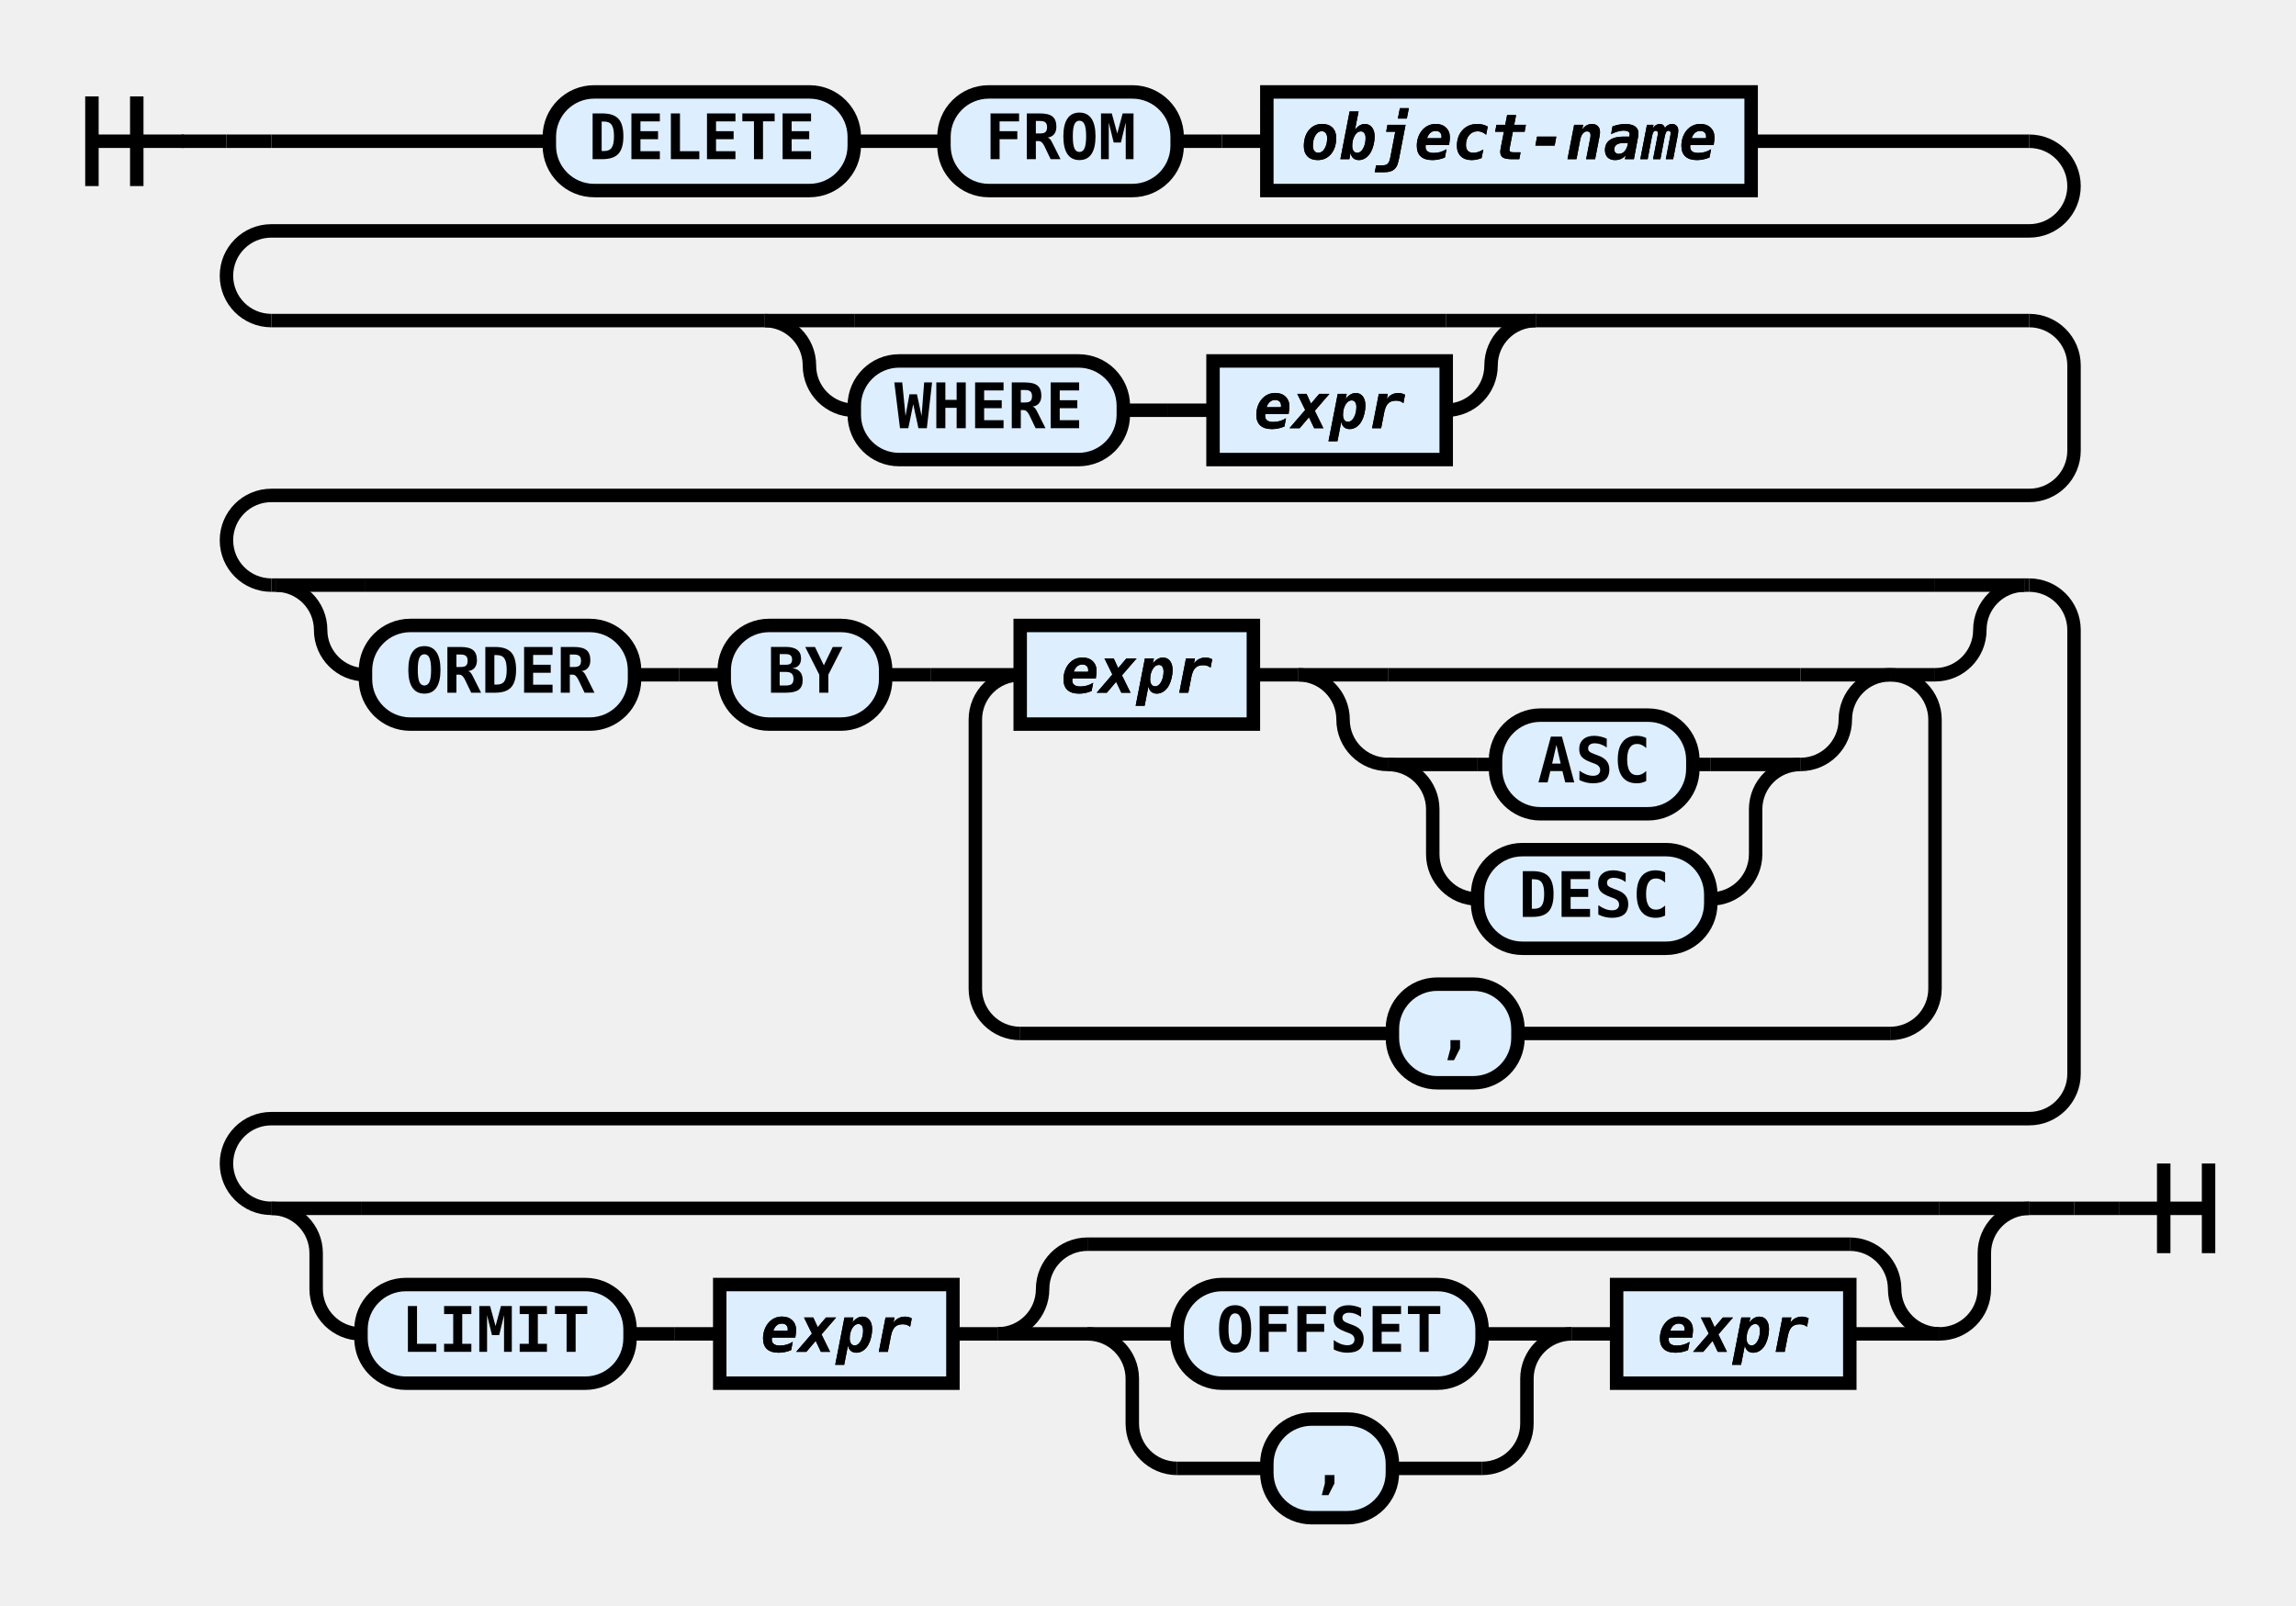
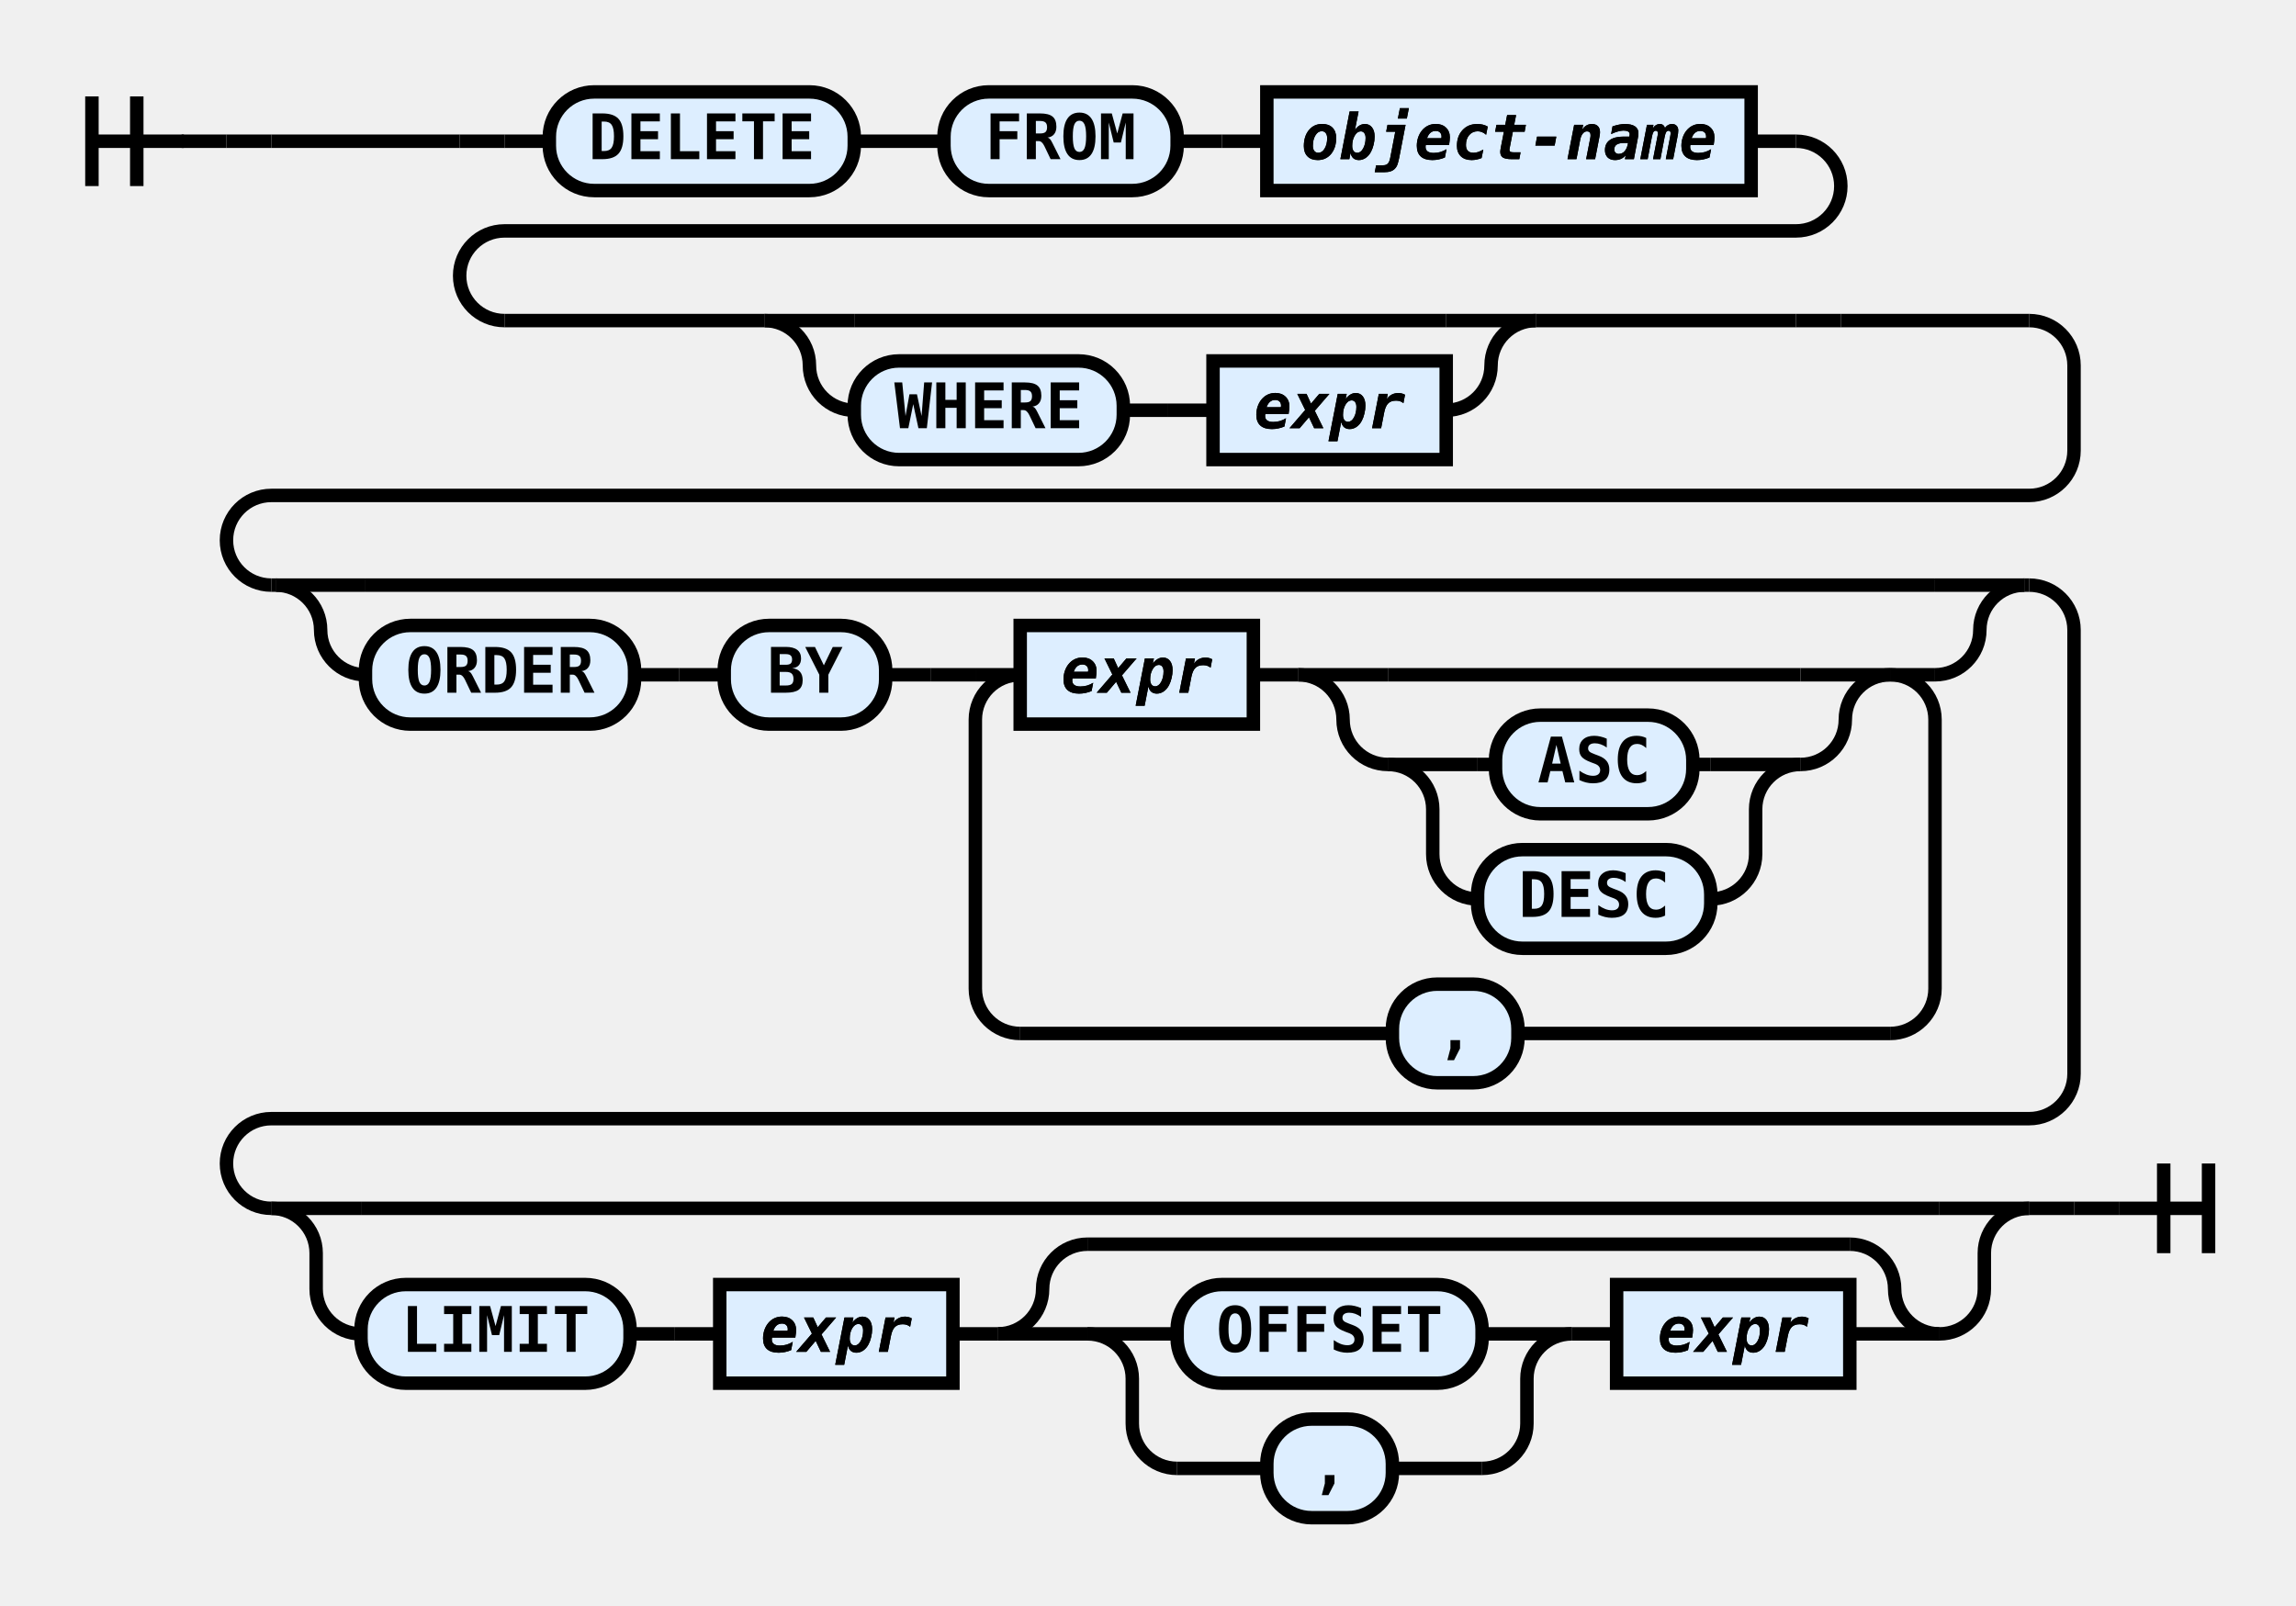
<svg xmlns="http://www.w3.org/2000/svg" class="railroad-diagram" height="358" viewBox="0 0 512 358" width="512">
  <g transform="translate(.5 .5)">
    <style type="text/css">
svg.railroad-diagram path {
    stroke-width: 3;
    stroke: black;
    fill: rgba(0,0,0,0);
}
svg.railroad-diagram text {
    font-family: "Consolas", "Monospace";
    font-size: 14px;
    font-weight: bold;
    text-anchor: middle;
}
svg.railroad-diagram text.diagram-text {
    font-size: 12px;
}
svg.railroad-diagram text.diagram-arrow {
    font-size: 16px;
}
svg.railroad-diagram text.label {
    text-anchor: start;
}
svg.railroad-diagram text.comment {
    font-family: "Consolas", "Monospace";
    font-size: 12px;
    font-style: italic;
}
svg.railroad-diagram g.non-terminal text {
    font-style: italic;
}
svg.railroad-diagram rect {
    stroke-width: 3;
    stroke: black;
    fill: #ddeeff;
}
svg.railroad-diagram path.diagram-text {
    stroke-width: 3;
    stroke: black;
    fill: white;
    cursor: help;
}
svg.railroad-diagram g.diagram-text:hover path.diagram-text {
    fill: #eee;
}
        </style>
    <path d="M 20 21 v 20 m 10 -20 v 20 m -10 -10 h 20.5" />
    <path d="M40 31h10" />
    <g>
      <path d="M50 31h0" />
      <path d="M50 31h10" />
      <g>
-         <path d="M60 31h62" />
-         <path d="M390 31h62" />
-         <g class="terminal">
-           <path d="M122 31h0" />
-           <path d="M190 31h0" />
-           <rect height="22" rx="10" ry="10" width="68" x="122" y="20" />
-           <text x="156" y="35">DELETE</text>
-         </g>
-         <path d="M190 31h10" />
-         <path d="M200 31h10" />
-         <g class="terminal">
-           <path d="M210 31h0" />
-           <path d="M262 31h0" />
-           <rect height="22" rx="10" ry="10" width="52" x="210" y="20" />
-           <text x="236" y="35">FROM</text>
-         </g>
-         <path d="M262 31h10" />
-         <path d="M272 31h10" />
-         <g class="non-terminal">
-           <path d="M282 31h0" />
-           <path d="M390 31h0" />
-           <rect height="22" width="108" x="282" y="20" />
-           <a href="https://rspeele.gitbooks.io/rezoom-sql/doc/Language/Name.html#object-name">
-             <text x="336" y="35">object-name</text>
-             <text x="336" y="35">object-name</text>
-           </a>
-         </g>
-       </g>
-       <path d="M452 31a10 10 0 0 1 10 10v0a10 10 0 0 1 -10 10h-392a10 10 0 0 0 -10 10v0a10 10 0 0 0 10 10" />
-       <g>
-         <path d="M60 71h110" />
-         <path d="M342 71h110" />
-         <path d="M170 71h20" />
-         <g>
-           <path d="M190 71h132" />
-         </g>
-         <path d="M322 71h20" />
-         <path d="M170 71a10 10 0 0 1 10 10v0a10 10 0 0 0 10 10" />
-         <g>
-           <path d="M190 91h0" />
-           <path d="M322 91h0" />
-           <g class="terminal">
+         <path d="M60 31h42" />
+         <path d="M102 31h10" />
+         <g>
+           <path d="M112 31h10" />
+           <path d="M390 31h10" />
+           <g class="terminal">
+             <path d="M122 31h0" />
+             <path d="M190 31h0" />
+             <rect height="22" rx="10" ry="10" width="68" x="122" y="20" />
+             <text x="156" y="35">DELETE</text>
+           </g>
+           <path d="M190 31h10" />
+           <path d="M200 31h10" />
+           <g class="terminal">
+             <path d="M210 31h0" />
+             <path d="M262 31h0" />
+             <rect height="22" rx="10" ry="10" width="52" x="210" y="20" />
+             <text x="236" y="35">FROM</text>
+           </g>
+           <path d="M262 31h10" />
+           <path d="M272 31h10" />
+           <g class="non-terminal">
+             <path d="M282 31h0" />
+             <path d="M390 31h0" />
+             <rect height="22" width="108" x="282" y="20" />
+             <a href="https://rspeele.gitbooks.io/rezoom-sql/doc/Language/Name.html#object-name">
+               <text x="336" y="35">object-name</text>
+               <text x="336" y="35">object-name</text>
+             </a>
+           </g>
+         </g>
+         <path d="M400 31a10 10 0 0 1 10 10v0a10 10 0 0 1 -10 10h-288a10 10 0 0 0 -10 10v0a10 10 0 0 0 10 10" />
+         <g>
+           <path d="M112 71h58" />
+           <path d="M342 71h58" />
+           <path d="M170 71h20" />
+           <g>
+             <path d="M190 71h132" />
+           </g>
+           <path d="M322 71h20" />
+           <path d="M170 71a10 10 0 0 1 10 10v0a10 10 0 0 0 10 10" />
+           <g>
            <path d="M190 91h0" />
-             <path d="M250 91h0" />
-             <rect height="22" rx="10" ry="10" width="60" x="190" y="80" />
-             <text x="220" y="95">WHERE</text>
-           </g>
-           <path d="M250 91h10" />
-           <path d="M260 91h10" />
-           <g class="non-terminal">
-             <path d="M270 91h0" />
            <path d="M322 91h0" />
-             <rect height="22" width="52" x="270" y="80" />
-             <a href="https://rspeele.gitbooks.io/rezoom-sql/doc/Language/Expr.html#expr">
-               <text x="296" y="95">expr</text>
-               <text x="296" y="95">expr</text>
-             </a>
-           </g>
-         </g>
-         <path d="M322 91a10 10 0 0 0 10 -10v0a10 10 0 0 1 10 -10" />
+             <g class="terminal">
+               <path d="M190 91h0" />
+               <path d="M250 91h0" />
+               <rect height="22" rx="10" ry="10" width="60" x="190" y="80" />
+               <text x="220" y="95">WHERE</text>
+             </g>
+             <path d="M250 91h10" />
+             <path d="M260 91h10" />
+             <g class="non-terminal">
+               <path d="M270 91h0" />
+               <path d="M322 91h0" />
+               <rect height="22" width="52" x="270" y="80" />
+               <a href="https://rspeele.gitbooks.io/rezoom-sql/doc/Language/Expr.html#expr">
+                 <text x="296" y="95">expr</text>
+                 <text x="296" y="95">expr</text>
+               </a>
+             </g>
+           </g>
+           <path d="M322 91a10 10 0 0 0 10 -10v0a10 10 0 0 1 10 -10" />
+         </g>
+         <path d="M400 71h10" />
+         <path d="M410 71h42" />
      </g>
      <path d="M452 71a10 10 0 0 1 10 10v19a10 10 0 0 1 -10 10h-392a10 10 0 0 0 -10 10v0a10 10 0 0 0 10 10" />
      <g>
        <path d="M60 130h1" />
        <path d="M451 130h1" />
        <path d="M61 130h20" />
        <g>
          <path d="M81 130h350" />
        </g>
        <path d="M431 130h20" />
        <path d="M61 130a10 10 0 0 1 10 10v0a10 10 0 0 0 10 10" />
        <g>
          <path d="M81 150h0" />
          <path d="M431 150h0" />
          <g class="terminal">
            <path d="M81 150h0" />
            <path d="M141 150h0" />
            <rect height="22" rx="10" ry="10" width="60" x="81" y="139" />
            <text x="111" y="154">ORDER</text>
          </g>
          <path d="M141 150h10" />
          <path d="M151 150h10" />
          <g class="terminal">
            <path d="M161 150h0" />
            <path d="M197 150h0" />
            <rect height="22" rx="10" ry="10" width="36" x="161" y="139" />
            <text x="179" y="154">BY</text>
          </g>
          <path d="M197 150h10" />
          <path d="M207 150h10" />
          <g>
            <path d="M217 150h0" />
            <path d="M431 150h0" />
            <path d="M217 150h10" />
            <g>
              <path d="M227 150h0" />
              <path d="M421 150h0" />
              <g class="non-terminal">
                <path d="M227 150h0" />
                <path d="M279 150h0" />
                <rect height="22" width="52" x="227" y="139" />
                <a href="https://rspeele.gitbooks.io/rezoom-sql/doc/Language/Expr.html#expr">
                  <text x="253" y="154">expr</text>
                  <text x="253" y="154">expr</text>
                </a>
              </g>
              <path d="M279 150h10" />
              <g>
                <path d="M289 150h0" />
                <path d="M421 150h0" />
                <path d="M289 150h20" />
                <g>
                  <path d="M309 150h92" />
                </g>
                <path d="M401 150h20" />
                <path d="M289 150a10 10 0 0 1 10 10v0a10 10 0 0 0 10 10" />
                <g>
                  <path d="M309 170h0" />
                  <path d="M401 170h0" />
                  <path d="M309 170h20" />
                  <g class="terminal">
                    <path d="M329 170h4" />
                    <path d="M377 170h4" />
                    <rect height="22" rx="10" ry="10" width="44" x="333" y="159" />
                    <text x="355" y="174">ASC</text>
                  </g>
                  <path d="M381 170h20" />
                  <path d="M309 170a10 10 0 0 1 10 10v10a10 10 0 0 0 10 10" />
                  <g class="terminal">
                    <path d="M329 200h0" />
                    <path d="M381 200h0" />
                    <rect height="22" rx="10" ry="10" width="52" x="329" y="189" />
                    <text x="355" y="204">DESC</text>
                  </g>
                  <path d="M381 200a10 10 0 0 0 10 -10v-10a10 10 0 0 1 10 -10" />
                </g>
                <path d="M401 170a10 10 0 0 0 10 -10v0a10 10 0 0 1 10 -10" />
              </g>
            </g>
            <path d="M421 150h10" />
            <path d="M227 150a10 10 0 0 0 -10 10v60a10 10 0 0 0 10 10" />
            <g class="terminal">
              <path d="M227 230h83" />
              <path d="M338 230h83" />
              <rect height="22" rx="10" ry="10" width="28" x="310" y="219" />
              <text x="324" y="234">,</text>
            </g>
            <path d="M421 230a10 10 0 0 0 10 -10v-60a10 10 0 0 0 -10 -10" />
          </g>
        </g>
        <path d="M431 150a10 10 0 0 0 10 -10v0a10 10 0 0 1 10 -10" />
      </g>
      <path d="M452 130a10 10 0 0 1 10 10v99a10 10 0 0 1 -10 10h-392a10 10 0 0 0 -10 10v0a10 10 0 0 0 10 10" />
      <g>
        <path d="M60 269h0" />
        <path d="M452 269h0" />
        <path d="M60 269h20" />
        <g>
          <path d="M80 269h352" />
        </g>
        <path d="M432 269h20" />
        <path d="M60 269a10 10 0 0 1 10 10v8a10 10 0 0 0 10 10" />
        <g>
          <path d="M80 297h0" />
          <path d="M432 297h0" />
          <g class="terminal">
            <path d="M80 297h0" />
            <path d="M140 297h0" />
            <rect height="22" rx="10" ry="10" width="60" x="80" y="286" />
            <text x="110" y="301">LIMIT</text>
          </g>
          <path d="M140 297h10" />
          <path d="M150 297h10" />
          <g class="non-terminal">
            <path d="M160 297h0" />
            <path d="M212 297h0" />
            <rect height="22" width="52" x="160" y="286" />
            <a href="https://rspeele.gitbooks.io/rezoom-sql/doc/Language/Expr.html#expr">
              <text x="186" y="301">expr</text>
              <text x="186" y="301">expr</text>
            </a>
          </g>
          <path d="M212 297h10" />
          <g>
            <path d="M222 297h0" />
            <path d="M432 297h0" />
            <path d="M222 297a10 10 0 0 0 10 -10v0a10 10 0 0 1 10 -10" />
            <g>
              <path d="M242 277h170" />
            </g>
            <path d="M412 277a10 10 0 0 1 10 10v0a10 10 0 0 0 10 10" />
            <path d="M222 297h20" />
            <g>
              <path d="M242 297h0" />
              <path d="M412 297h0" />
              <g>
                <path d="M242 297h0" />
                <path d="M350 297h0" />
                <path d="M242 297h20" />
                <g class="terminal">
                  <path d="M262 297h0" />
                  <path d="M330 297h0" />
                  <rect height="22" rx="10" ry="10" width="68" x="262" y="286" />
                  <text x="296" y="301">OFFSET</text>
                </g>
                <path d="M330 297h20" />
                <path d="M242 297a10 10 0 0 1 10 10v10a10 10 0 0 0 10 10" />
                <g class="terminal">
                  <path d="M262 327h20" />
                  <path d="M310 327h20" />
                  <rect height="22" rx="10" ry="10" width="28" x="282" y="316" />
                  <text x="296" y="331">,</text>
                </g>
                <path d="M330 327a10 10 0 0 0 10 -10v-10a10 10 0 0 1 10 -10" />
              </g>
              <path d="M350 297h10" />
              <g class="non-terminal">
                <path d="M360 297h0" />
                <path d="M412 297h0" />
                <rect height="22" width="52" x="360" y="286" />
                <a href="https://rspeele.gitbooks.io/rezoom-sql/doc/Language/Expr.html#expr">
                  <text x="386" y="301">expr</text>
                  <text x="386" y="301">expr</text>
                </a>
              </g>
            </g>
            <path d="M412 297h20" />
          </g>
        </g>
        <path d="M432 297a10 10 0 0 0 10 -10v-8a10 10 0 0 1 10 -10" />
      </g>
      <path d="M452 269h10" />
      <path d="M462 269h0" />
    </g>
    <path d="M462 269h10" />
    <path d="M 472 269 h 20 m -10 -10 v 20 m 10 -20 v 20" />
  </g>
</svg>
